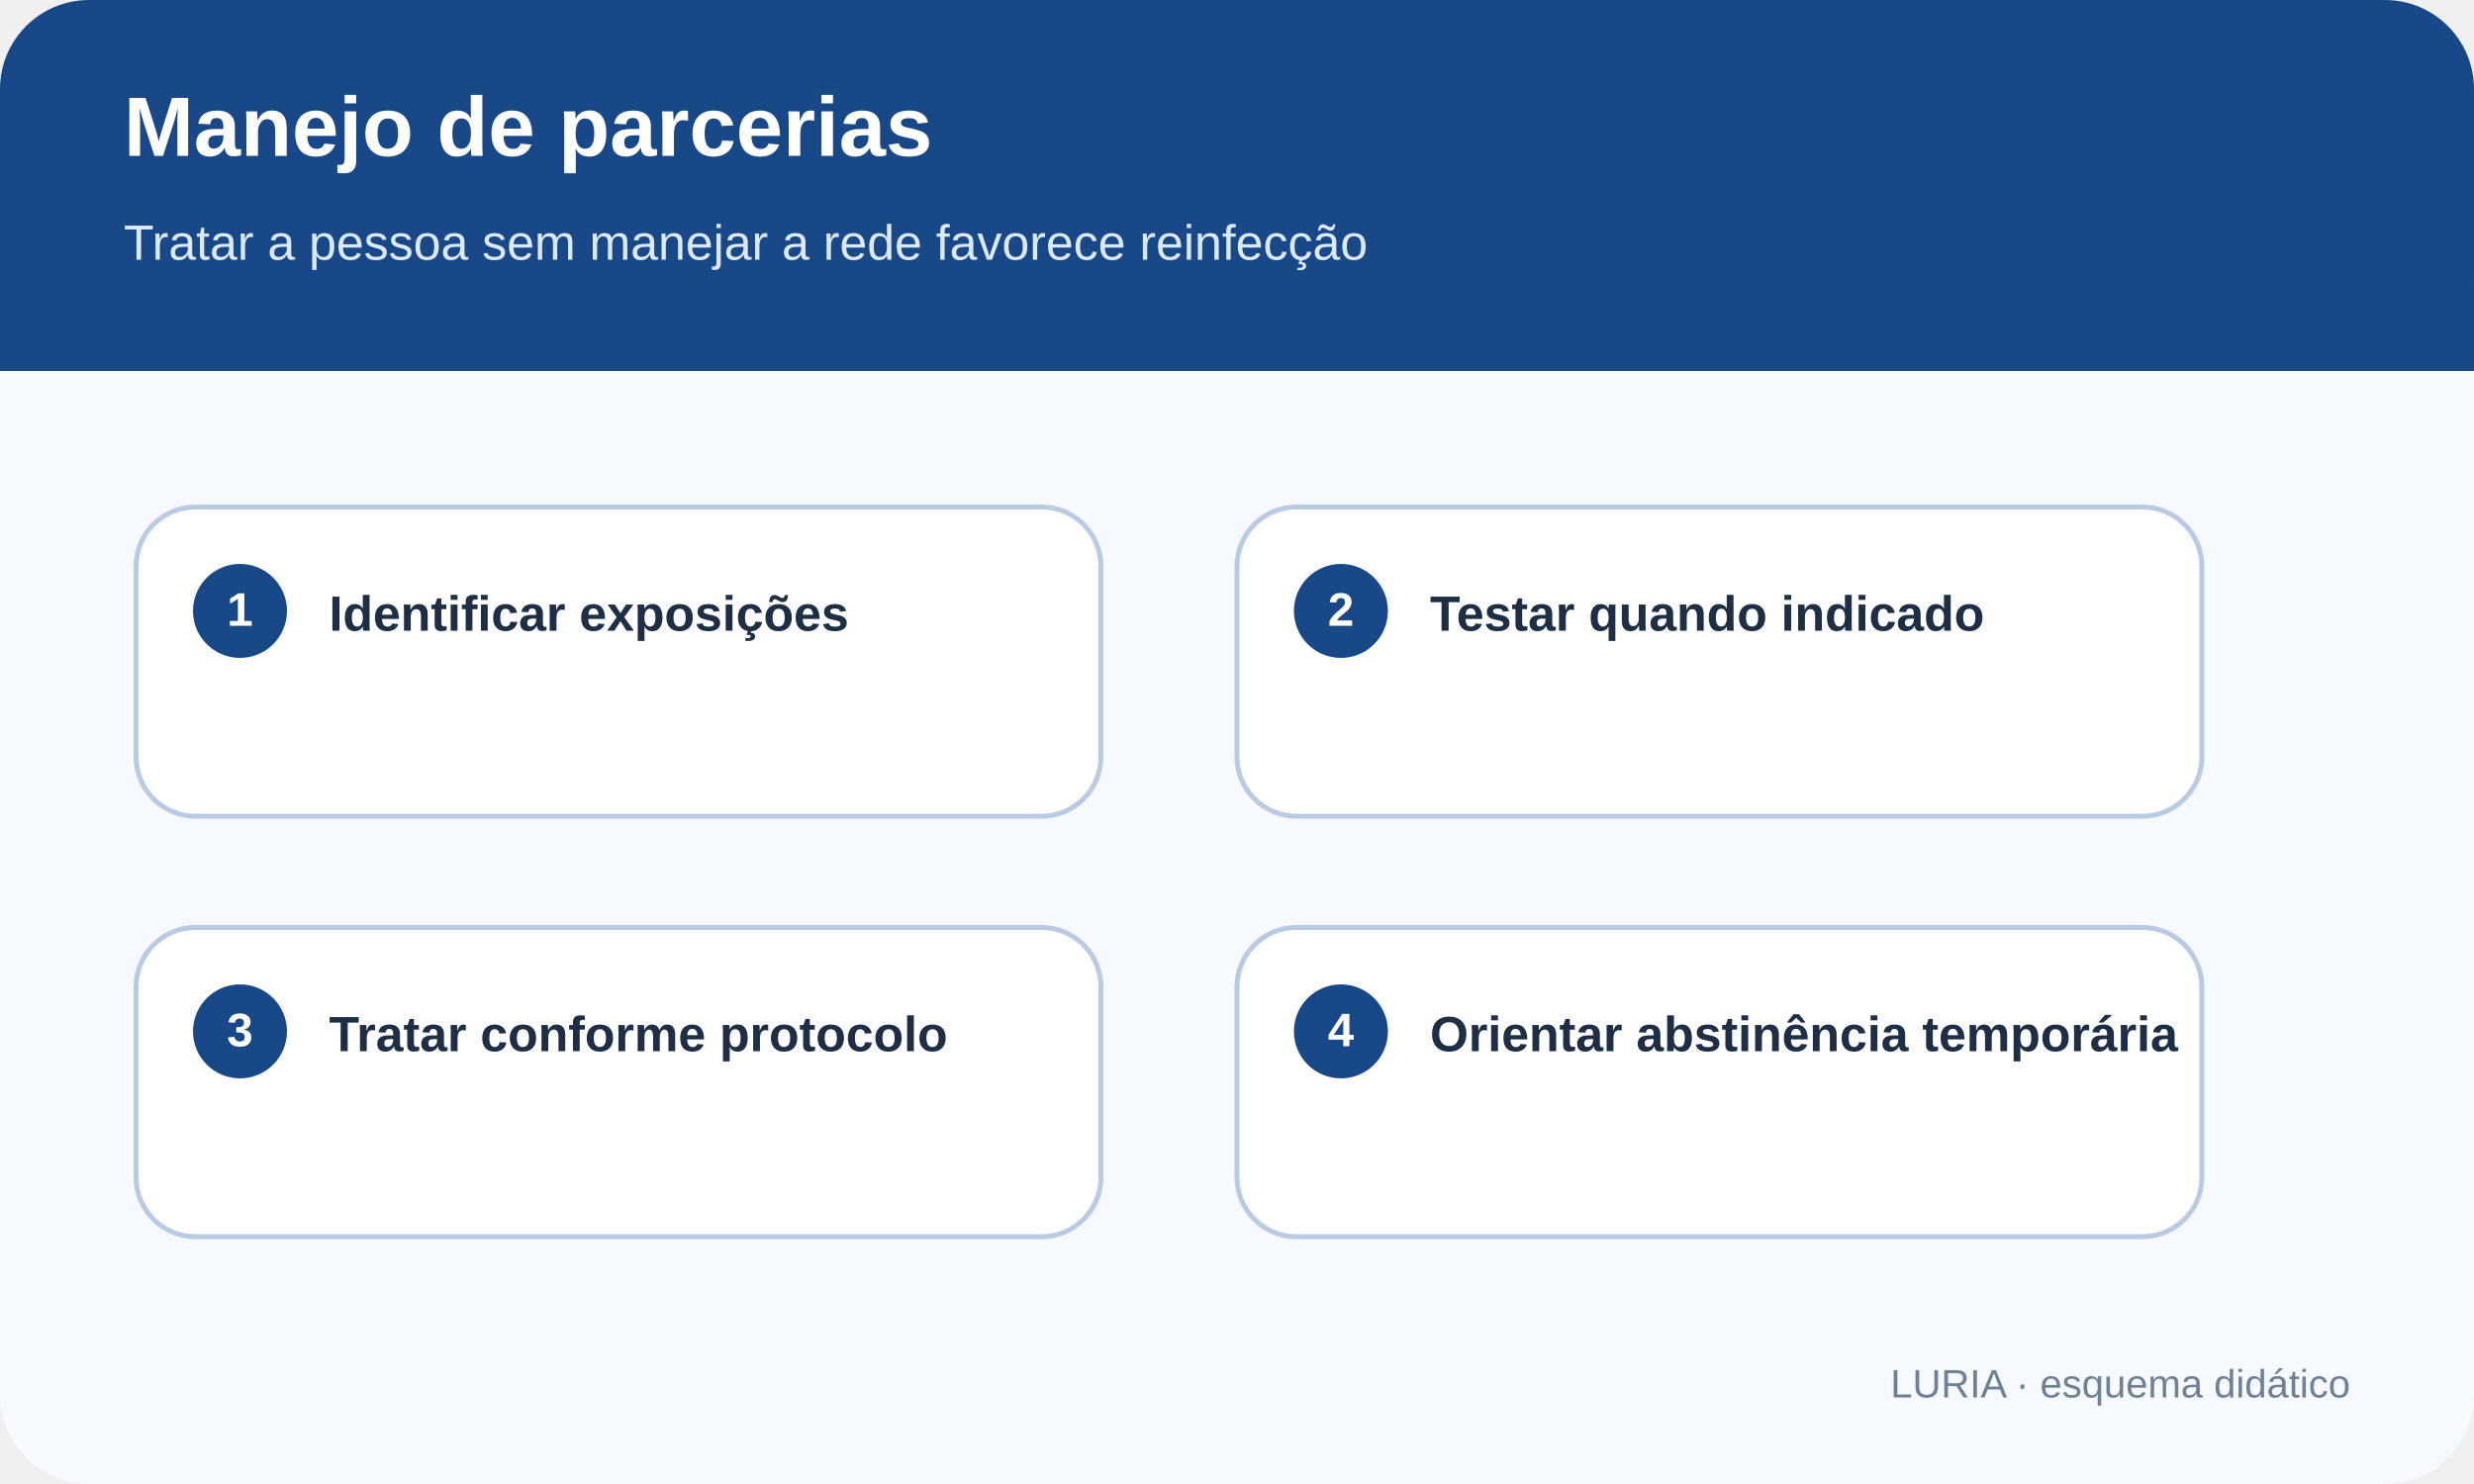
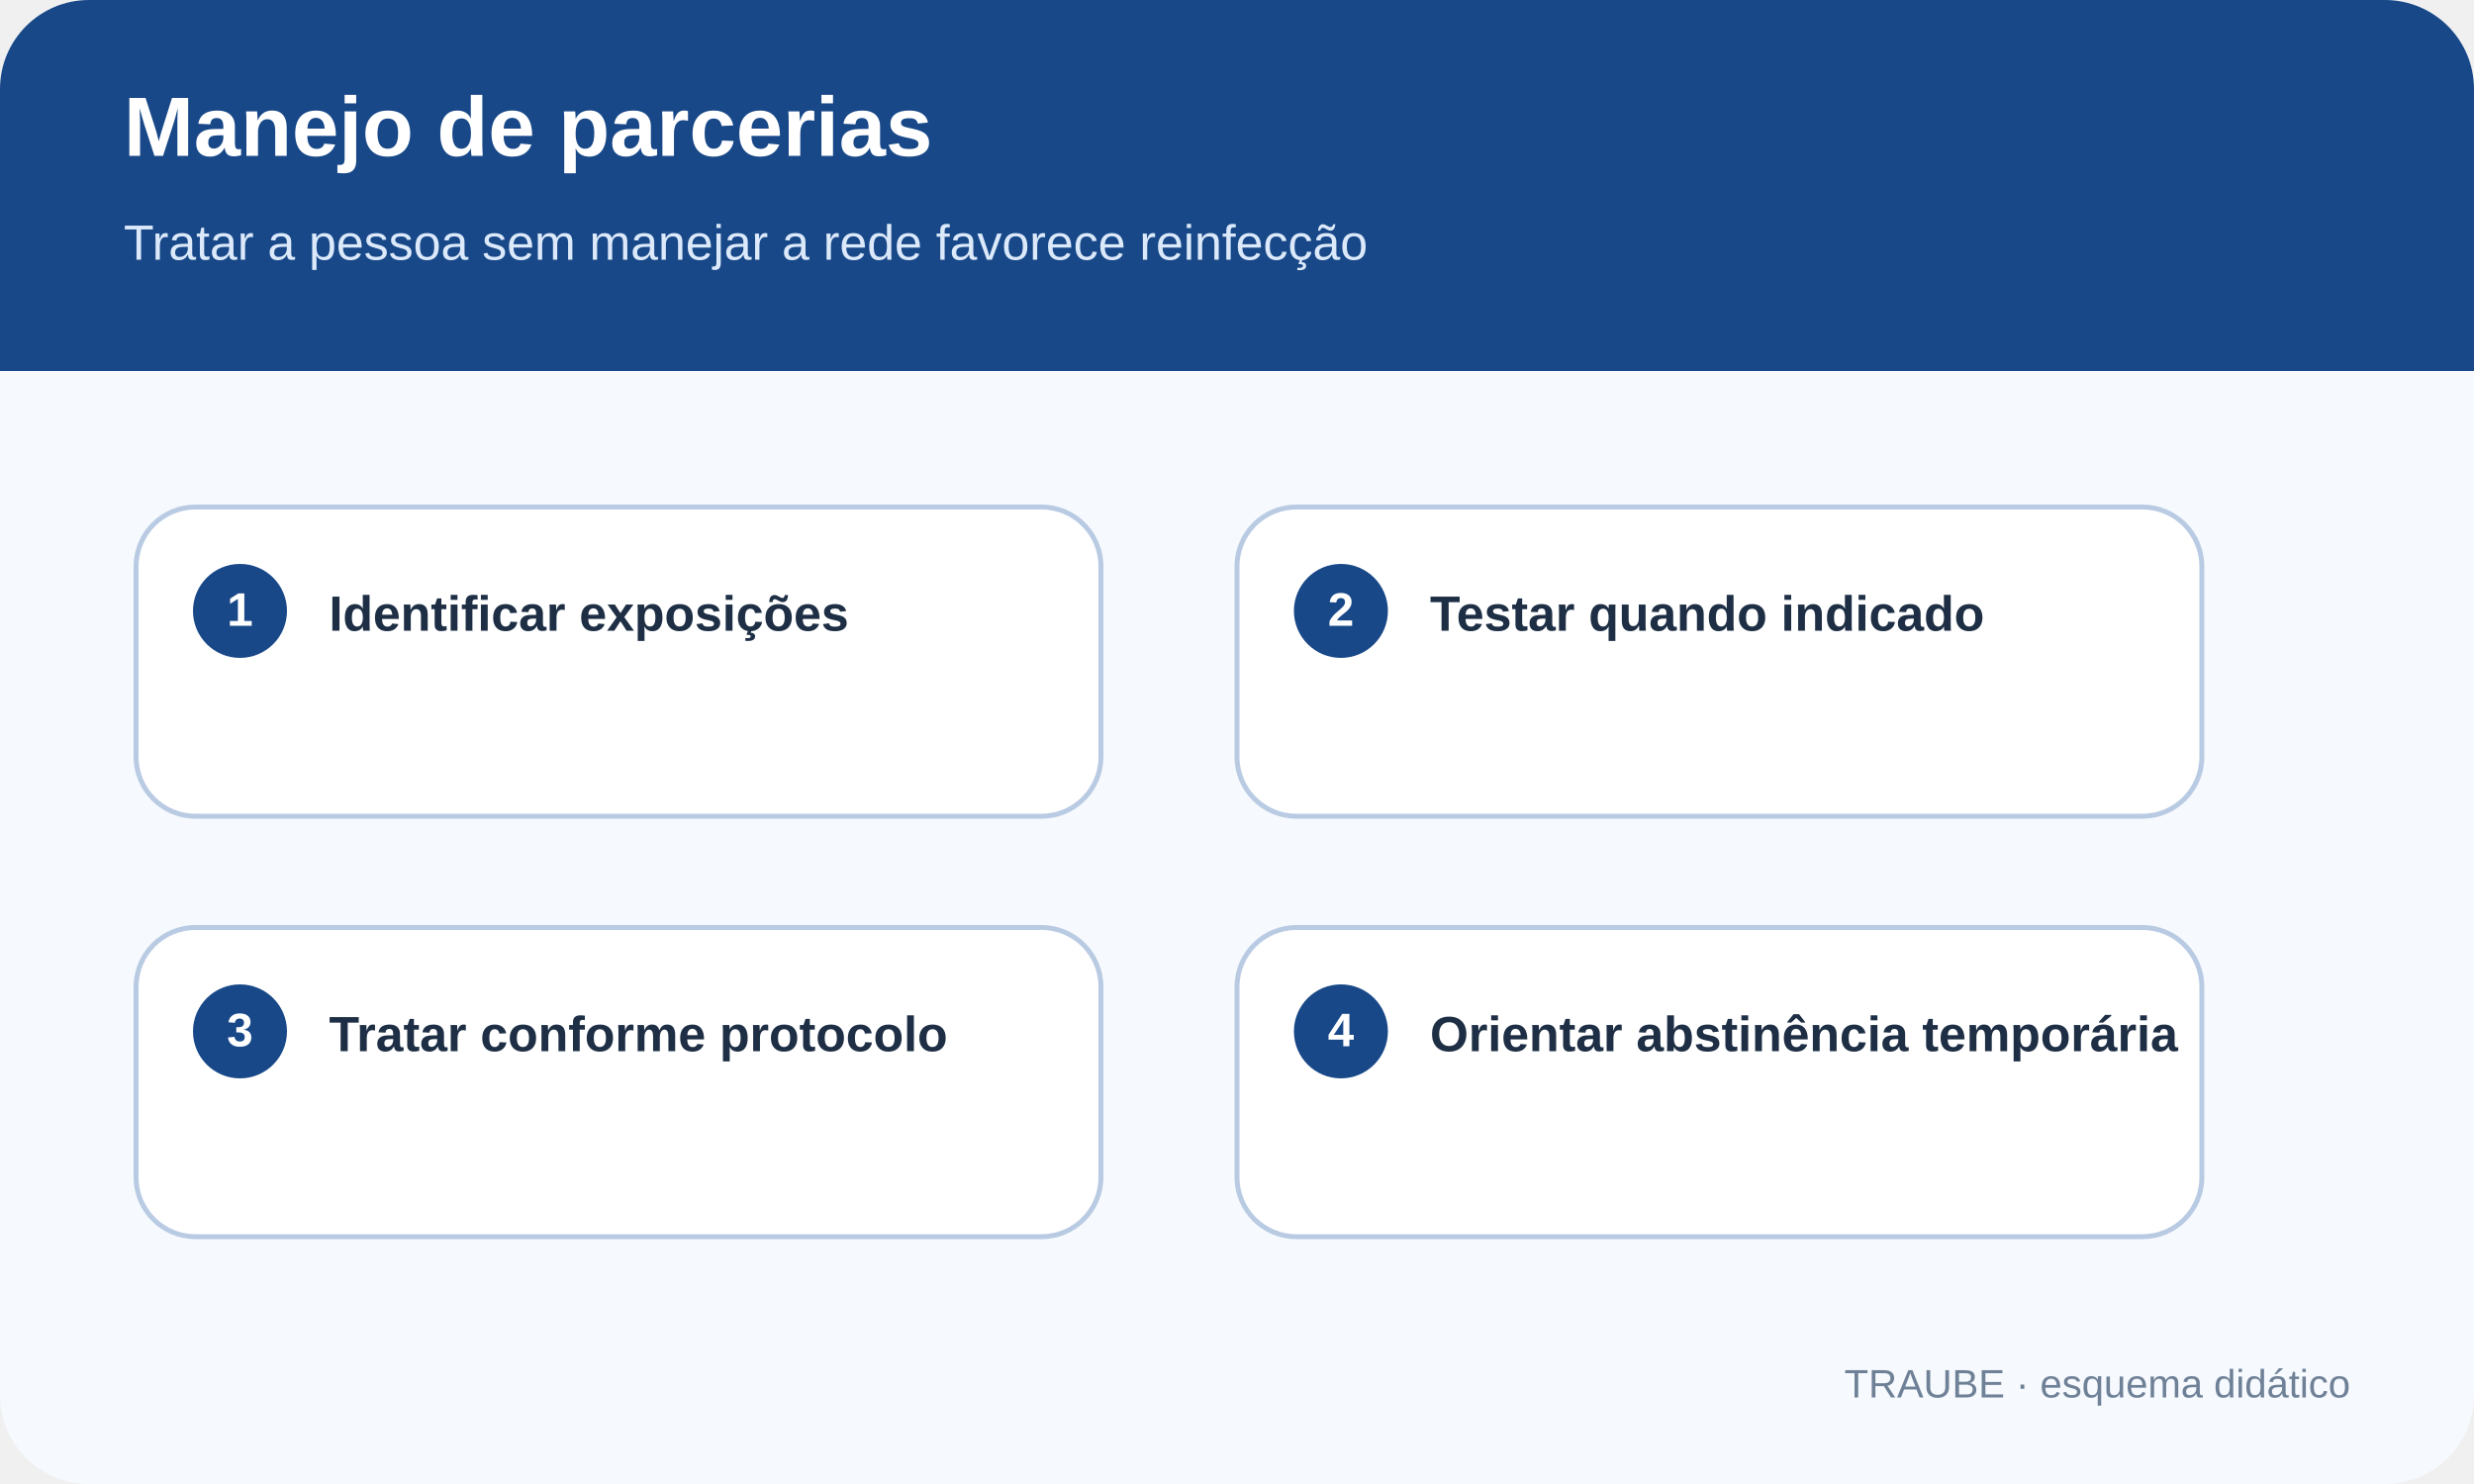
<svg xmlns="http://www.w3.org/2000/svg" width="1000" height="600">
  <rect width="1000" height="600" rx="36" fill="#f6f9fd" />
  <rect width="1000" height="150" rx="36" fill="#184888" />
  <rect y="115" width="1000" height="35" fill="#184888" />
  <text x="50" y="63" font-family="Arial" font-size="34" fill="#fff" font-weight="700">Manejo de parcerias</text>
  <text x="50" y="105" font-family="Arial" font-size="20" fill="#dbe9fa">Tratar a pessoa sem manejar a rede favorece reinfecção</text>
  <rect x="55" y="205" rx="24" width="390" height="125" fill="#fff" stroke="#b9cbe3" stroke-width="2" />
  <circle cx="97" cy="247" r="19" fill="#184888" />
  <text x="97" y="253" text-anchor="middle" font-family="Arial" font-size="19" fill="#fff" font-weight="700">1</text>
  <text x="133" y="255" font-family="Arial" font-size="20" fill="#1e2f45" font-weight="600">Identificar exposições</text>
  <rect x="500" y="205" rx="24" width="390" height="125" fill="#fff" stroke="#b9cbe3" stroke-width="2" />
  <circle cx="542" cy="247" r="19" fill="#184888" />
  <text x="542" y="253" text-anchor="middle" font-family="Arial" font-size="19" fill="#fff" font-weight="700">2</text>
  <text x="578" y="255" font-family="Arial" font-size="20" fill="#1e2f45" font-weight="600">Testar quando indicado</text>
  <rect x="55" y="375" rx="24" width="390" height="125" fill="#fff" stroke="#b9cbe3" stroke-width="2" />
  <circle cx="97" cy="417" r="19" fill="#184888" />
  <text x="97" y="423" text-anchor="middle" font-family="Arial" font-size="19" fill="#fff" font-weight="700">3</text>
  <text x="133" y="425" font-family="Arial" font-size="20" fill="#1e2f45" font-weight="600">Tratar conforme protocolo</text>
  <rect x="500" y="375" rx="24" width="390" height="125" fill="#fff" stroke="#b9cbe3" stroke-width="2" />
  <circle cx="542" cy="417" r="19" fill="#184888" />
  <text x="542" y="423" text-anchor="middle" font-family="Arial" font-size="19" fill="#fff" font-weight="700">4</text>
  <text x="578" y="425" font-family="Arial" font-size="20" fill="#1e2f45" font-weight="600">Orientar abstinência temporária</text>
-   <text x="950" y="565" text-anchor="end" font-family="Arial" font-size="16" fill="#6f8197">LURIA · esquema didático</text>
+   <text x="950" y="565" text-anchor="end" font-family="Arial" font-size="16" fill="#6f8197">TRAUBE · esquema didático</text>
</svg>
